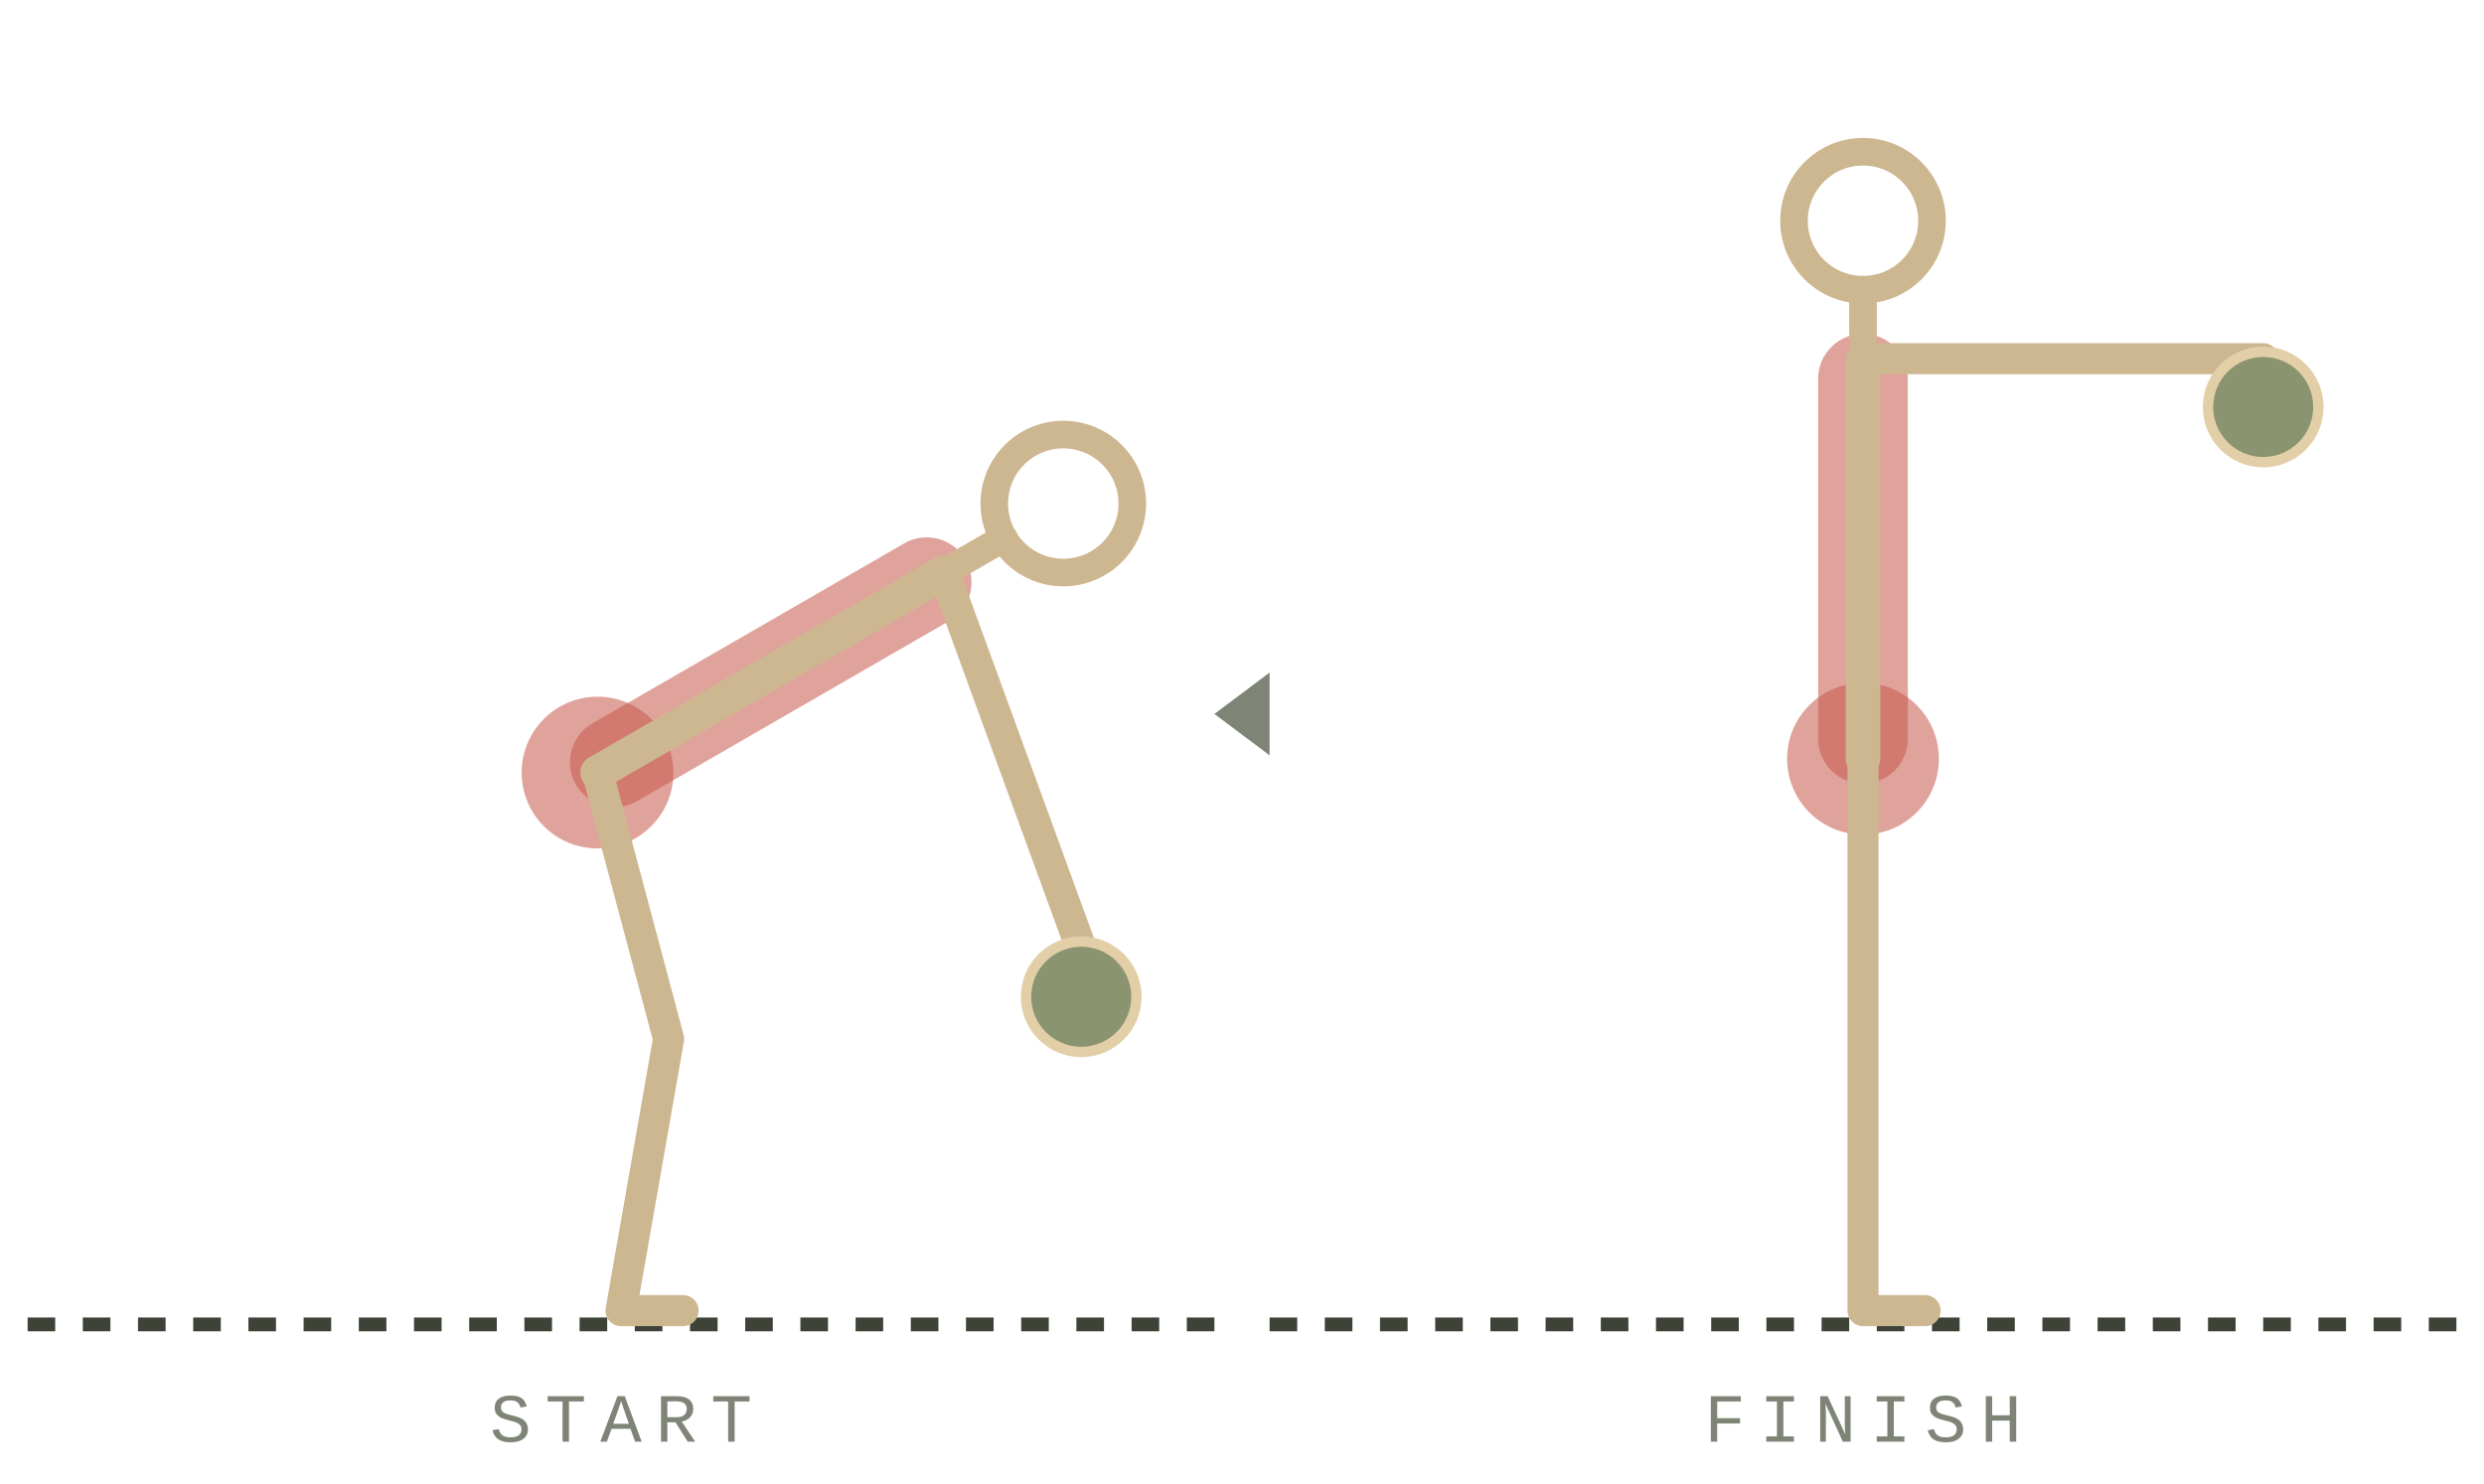
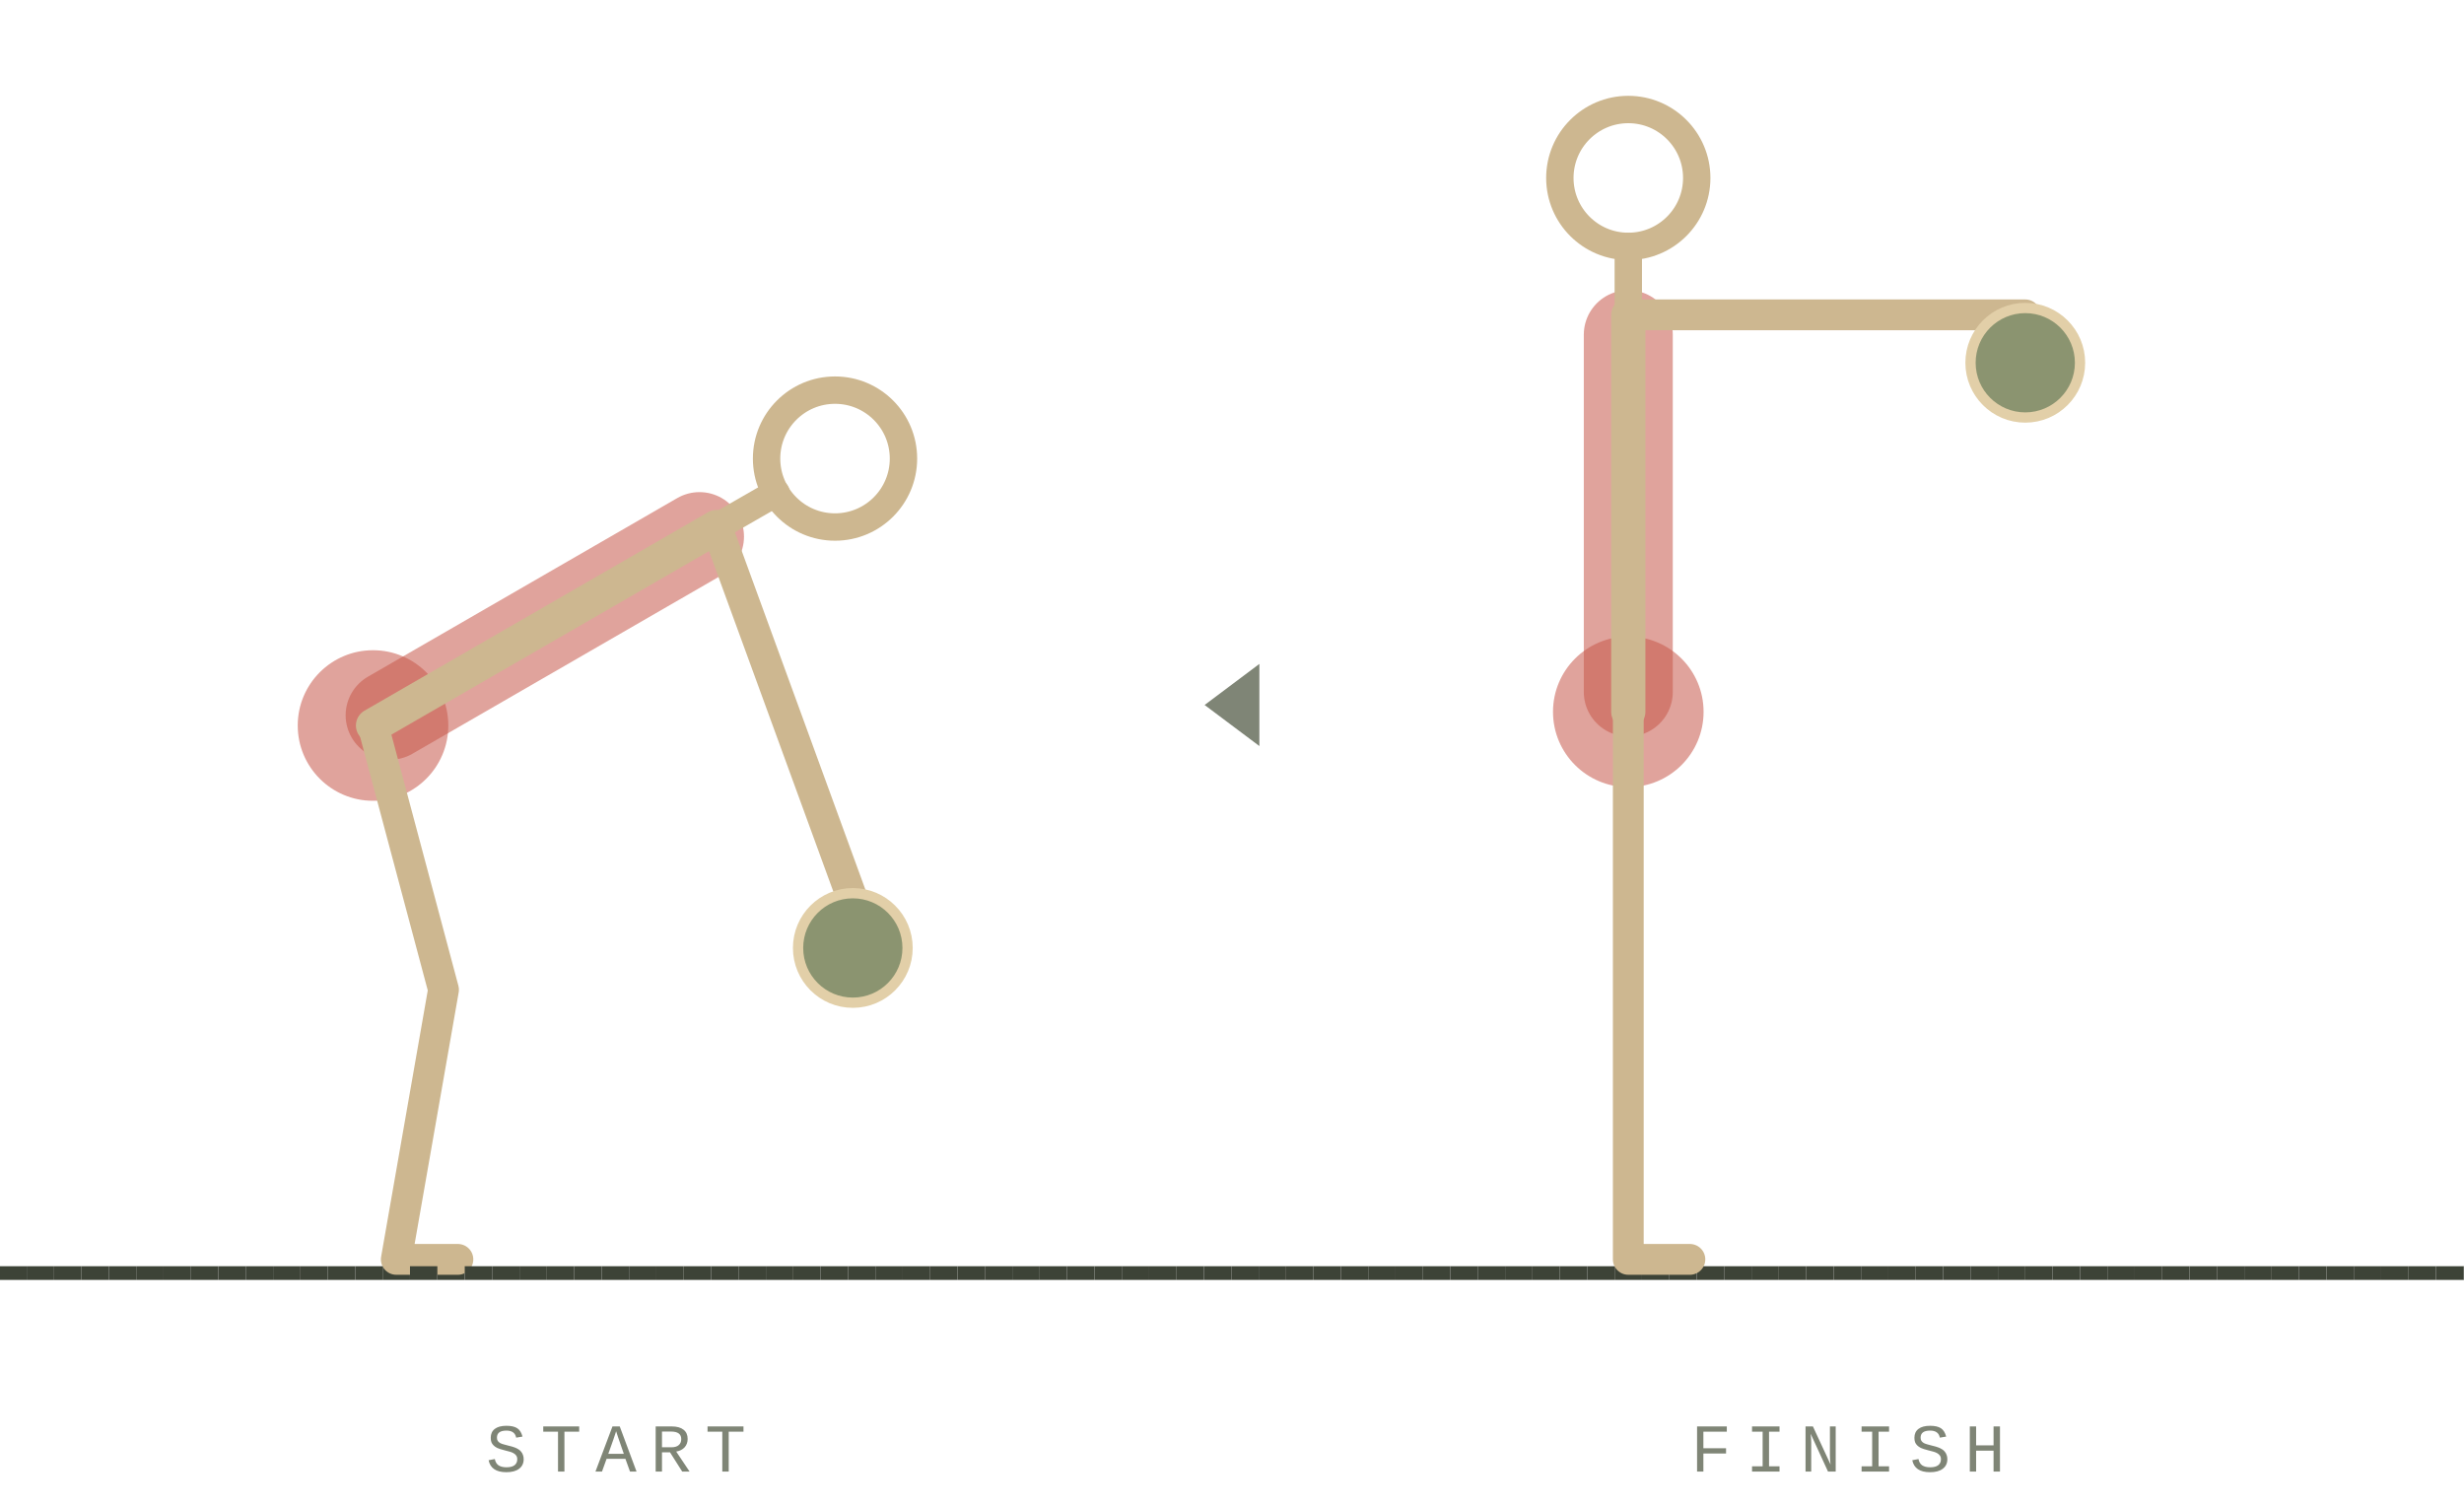
- <svg xmlns="http://www.w3.org/2000/svg" viewBox="0 0 360 215" role="img" aria-label="kbswing start and finish positions">
+ <svg xmlns="http://www.w3.org/2000/svg" viewBox="0 6 360 220" role="img" aria-label="kbswing start and finish positions">
  <g>
-     <line x1="4" y1="192" x2="176" y2="192" stroke="#3d4337" stroke-width="2" stroke-dasharray="4 4" />
-     <circle cx="86.6" cy="112.0" r="11" fill="#c7584a" opacity="0.55" />
-     <polyline points="134.3,84.4 89.1,110.5" fill="none" stroke="#c7584a" stroke-width="13" stroke-linecap="round" stroke-linejoin="round" opacity="0.55" />
-     <polyline points="86.6,112.0 136.8,83.0" fill="none" stroke="#cdb790" stroke-width="5" stroke-linecap="round" stroke-linejoin="round" opacity="1" />
-     <polyline points="136.8,83.0 145.5,78.0" fill="none" stroke="#cdb790" stroke-width="4" stroke-linecap="round" stroke-linejoin="round" opacity="1" />
-     <circle cx="154.1" cy="73.0" r="10.0" fill="none" stroke="#cdb790" stroke-width="4" />
-     <polyline points="86.6,112.0 96.9,150.6 90.0,190.0 99.0,190.0" fill="none" stroke="#cdb790" stroke-width="4.5" stroke-linecap="round" stroke-linejoin="round" opacity="1" />
-     <polyline points="136.8,83.0 147.1,111.2 156.7,137.5" fill="none" stroke="#cdb790" stroke-width="4.5" stroke-linecap="round" stroke-linejoin="round" opacity="1" />
-     <circle cx="156.7" cy="144.5" r="8" fill="#8b9470" stroke="#e2cfa8" stroke-width="1.5" />
-     <text x="90" y="209" text-anchor="middle" font-family="Consolas,'Courier New',monospace" font-size="10" letter-spacing="2" fill="#7f8576">START</text>
+     <g transform="translate(-32.1 0.0) scale(1.0)">
+       <line x1="-400" y1="192" x2="580" y2="192" stroke="#3d4337" stroke-width="2" stroke-dasharray="4 4" />
+       <circle cx="86.6" cy="112.0" r="11" fill="#c7584a" opacity="0.55" />
+       <polyline points="134.3,84.4 89.1,110.5" fill="none" stroke="#c7584a" stroke-width="13" stroke-linecap="round" stroke-linejoin="round" opacity="0.55" />
+       <polyline points="86.6,112.0 136.8,83.0" fill="none" stroke="#cdb790" stroke-width="5" stroke-linecap="round" stroke-linejoin="round" opacity="1" />
+       <polyline points="136.8,83.0 145.5,78.0" fill="none" stroke="#cdb790" stroke-width="4" stroke-linecap="round" stroke-linejoin="round" opacity="1" />
+       <circle cx="154.1" cy="73.0" r="10.0" fill="none" stroke="#cdb790" stroke-width="4" />
+       <polyline points="86.6,112.0 96.9,150.6 90.0,190.0 99.0,190.0" fill="none" stroke="#cdb790" stroke-width="4.5" stroke-linecap="round" stroke-linejoin="round" opacity="1" />
+       <polyline points="136.8,83.0 147.1,111.2 156.7,137.5" fill="none" stroke="#cdb790" stroke-width="4.5" stroke-linecap="round" stroke-linejoin="round" opacity="1" />
+       <circle cx="156.7" cy="144.5" r="8" fill="#8b9470" stroke="#e2cfa8" stroke-width="1.5" />
+     </g>
+     <text x="90" y="221" text-anchor="middle" font-family="Consolas,'Courier New',monospace" font-size="10" letter-spacing="2" fill="#7f8576">START</text>
  </g>
  <g transform="translate(180,0)">
-     <line x1="4" y1="192" x2="176" y2="192" stroke="#3d4337" stroke-width="2" stroke-dasharray="4 4" />
-     <circle cx="90.0" cy="110.0" r="11" fill="#c7584a" opacity="0.55" />
-     <polyline points="90.0,54.9 90.0,107.1" fill="none" stroke="#c7584a" stroke-width="13" stroke-linecap="round" stroke-linejoin="round" opacity="0.55" />
-     <polyline points="90.0,110.0 90.0,52.0" fill="none" stroke="#cdb790" stroke-width="5" stroke-linecap="round" stroke-linejoin="round" opacity="1" />
-     <polyline points="90.0,52.0 90.0,42.0" fill="none" stroke="#cdb790" stroke-width="4" stroke-linecap="round" stroke-linejoin="round" opacity="1" />
-     <circle cx="90.0" cy="32.0" r="10.0" fill="none" stroke="#cdb790" stroke-width="4" />
-     <polyline points="90.0,110.0 90.0,150.0 90.0,190.0 99.0,190.0" fill="none" stroke="#cdb790" stroke-width="4.5" stroke-linecap="round" stroke-linejoin="round" opacity="1" />
-     <polyline points="90.0,52.0 120.0,52.0 148.0,52.0" fill="none" stroke="#cdb790" stroke-width="4.5" stroke-linecap="round" stroke-linejoin="round" opacity="1" />
-     <circle cx="148.0" cy="59.0" r="8" fill="#8b9470" stroke="#e2cfa8" stroke-width="1.5" />
-     <text x="90" y="209" text-anchor="middle" font-family="Consolas,'Courier New',monospace" font-size="10" letter-spacing="2" fill="#7f8576">FINISH</text>
+     <g transform="translate(-32.1 0.0) scale(1.0)">
+       <line x1="-400" y1="192" x2="580" y2="192" stroke="#3d4337" stroke-width="2" stroke-dasharray="4 4" />
+       <circle cx="90.0" cy="110.0" r="11" fill="#c7584a" opacity="0.55" />
+       <polyline points="90.0,54.9 90.0,107.1" fill="none" stroke="#c7584a" stroke-width="13" stroke-linecap="round" stroke-linejoin="round" opacity="0.55" />
+       <polyline points="90.0,110.0 90.0,52.0" fill="none" stroke="#cdb790" stroke-width="5" stroke-linecap="round" stroke-linejoin="round" opacity="1" />
+       <polyline points="90.0,52.0 90.0,42.0" fill="none" stroke="#cdb790" stroke-width="4" stroke-linecap="round" stroke-linejoin="round" opacity="1" />
+       <circle cx="90.0" cy="32.0" r="10.0" fill="none" stroke="#cdb790" stroke-width="4" />
+       <polyline points="90.0,110.0 90.0,150.0 90.0,190.0 99.0,190.0" fill="none" stroke="#cdb790" stroke-width="4.5" stroke-linecap="round" stroke-linejoin="round" opacity="1" />
+       <polyline points="90.0,52.0 120.0,52.0 148.0,52.0" fill="none" stroke="#cdb790" stroke-width="4.5" stroke-linecap="round" stroke-linejoin="round" opacity="1" />
+       <circle cx="148.0" cy="59.0" r="8" fill="#8b9470" stroke="#e2cfa8" stroke-width="1.5" />
+     </g>
+     <text x="90" y="221" text-anchor="middle" font-family="Consolas,'Courier New',monospace" font-size="10" letter-spacing="2" fill="#7f8576">FINISH</text>
  </g>
-   <path d="M171 103.5 l8 -6 v12 z" fill="#7f8576" transform="translate(5,0)" />
+   <path d="M176 109 l8 -6 v12 z" fill="#7f8576" />
</svg>
